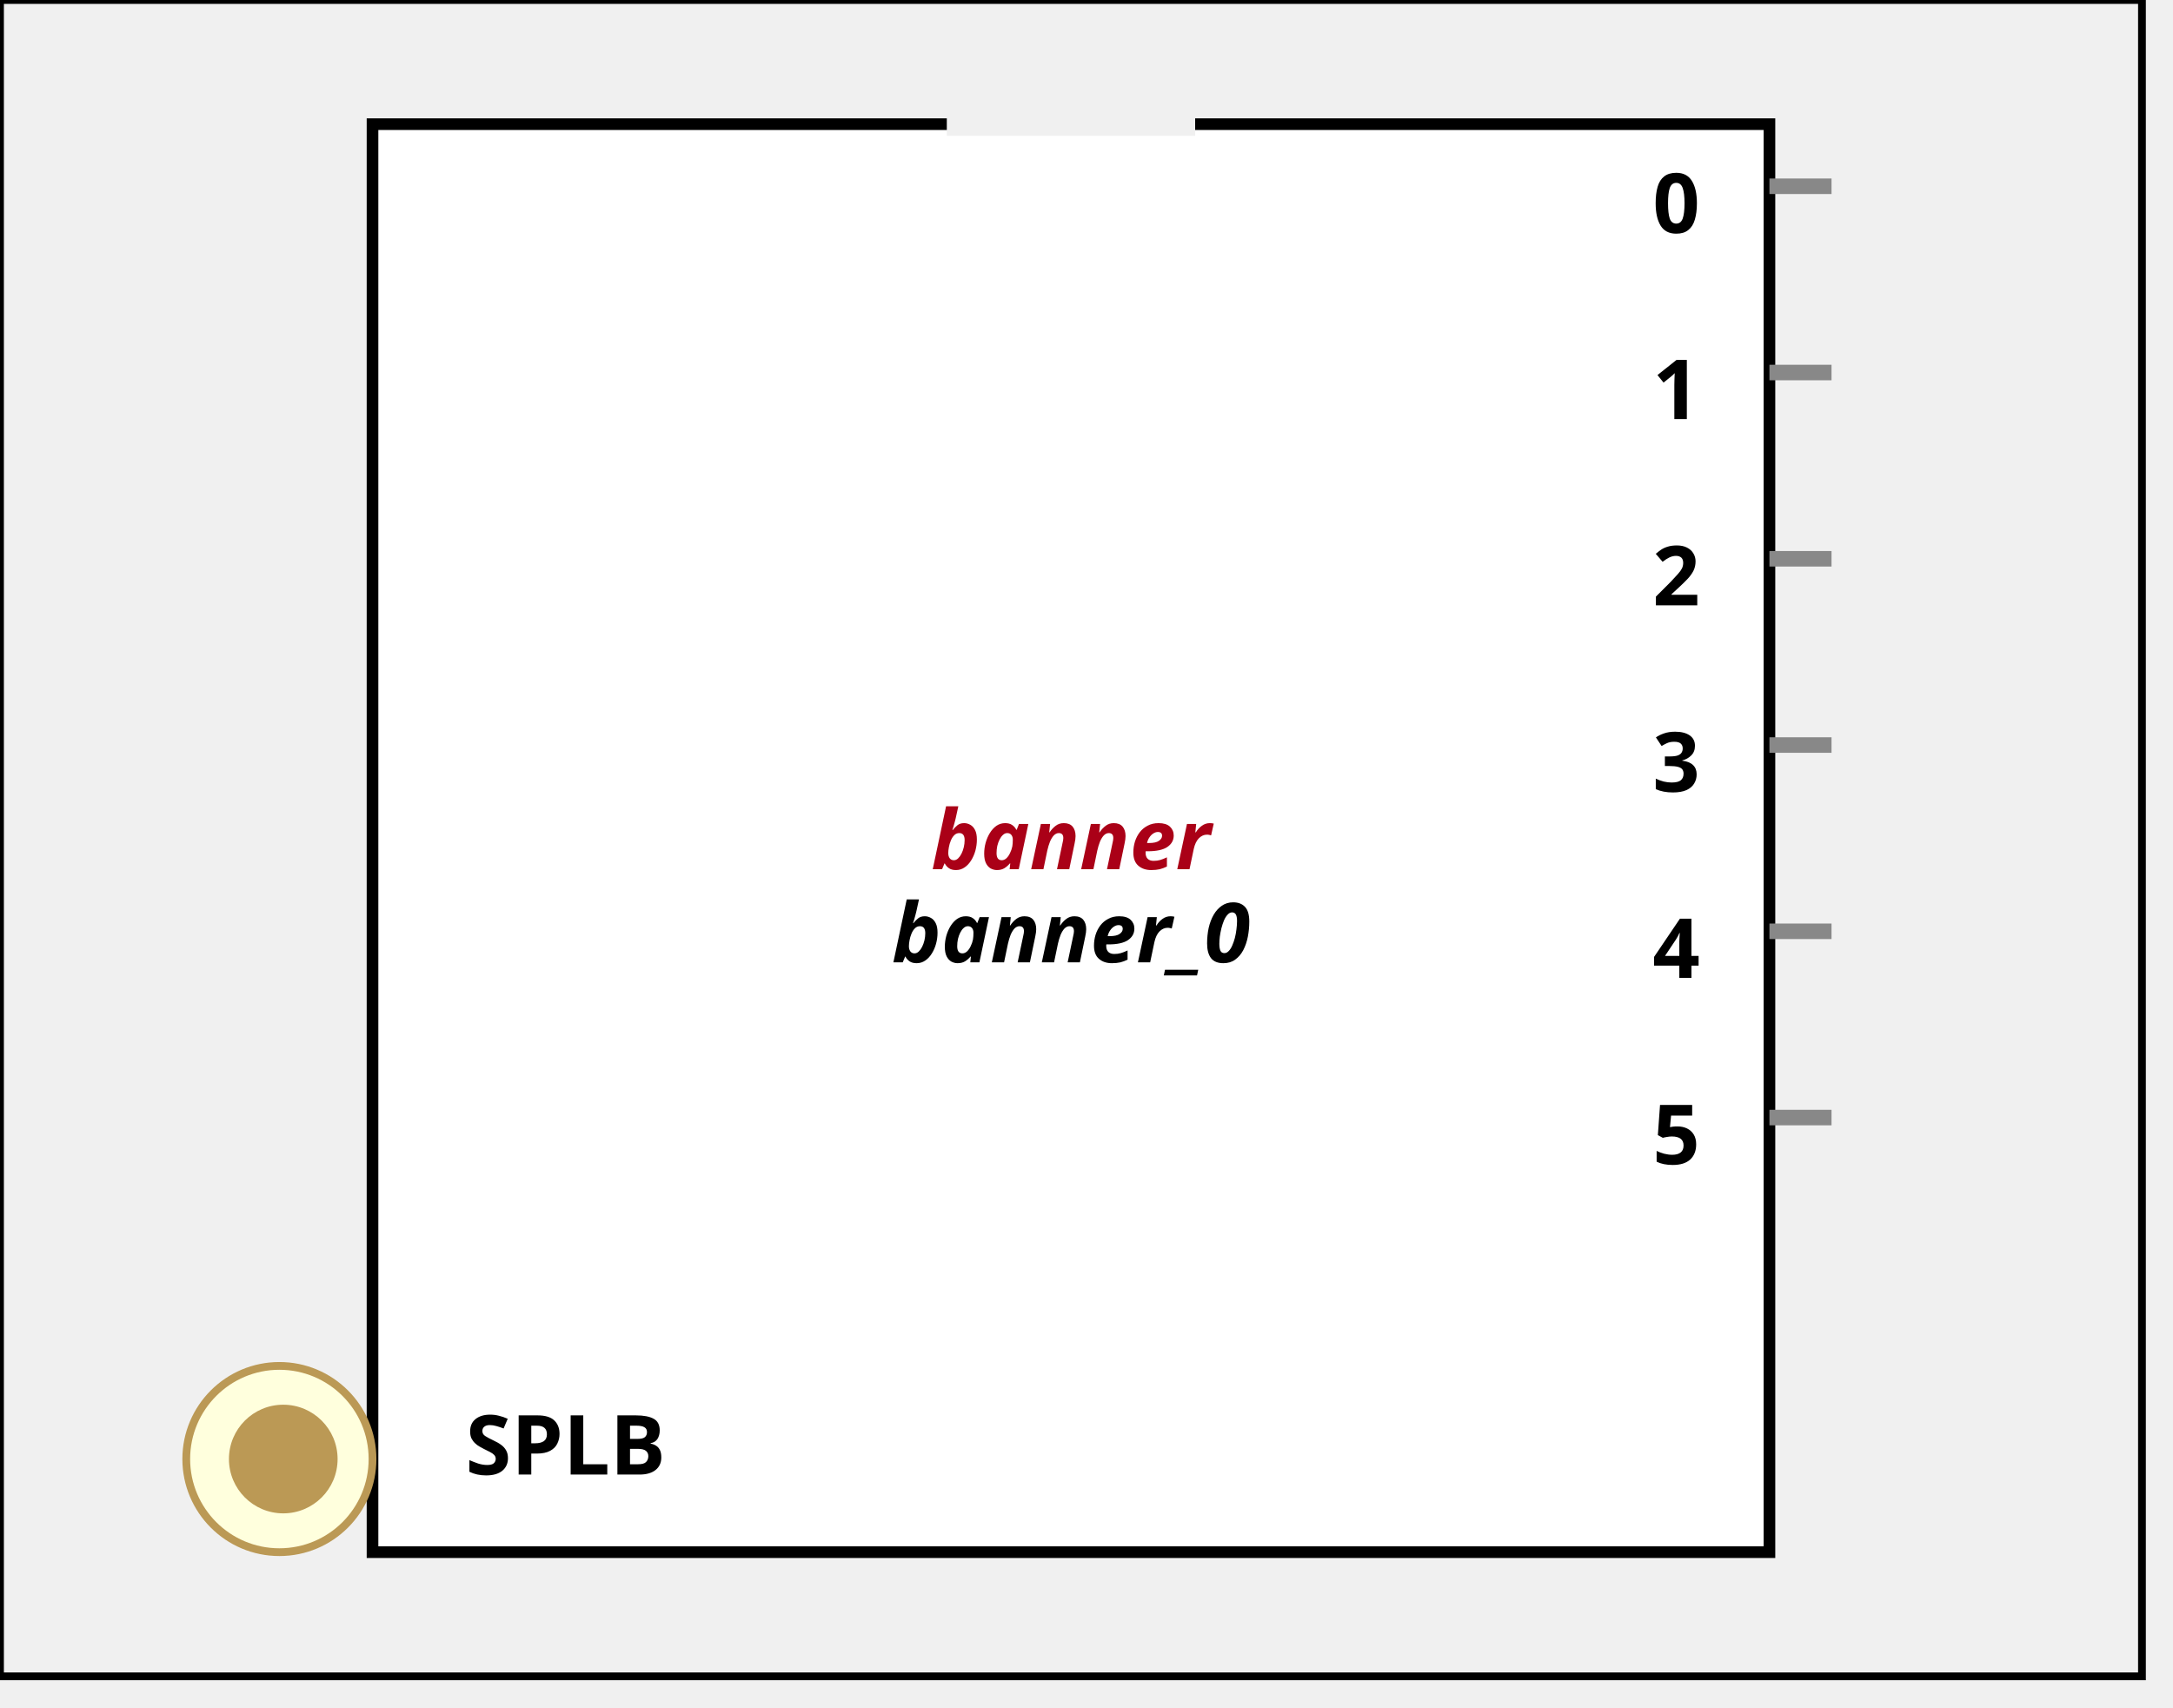
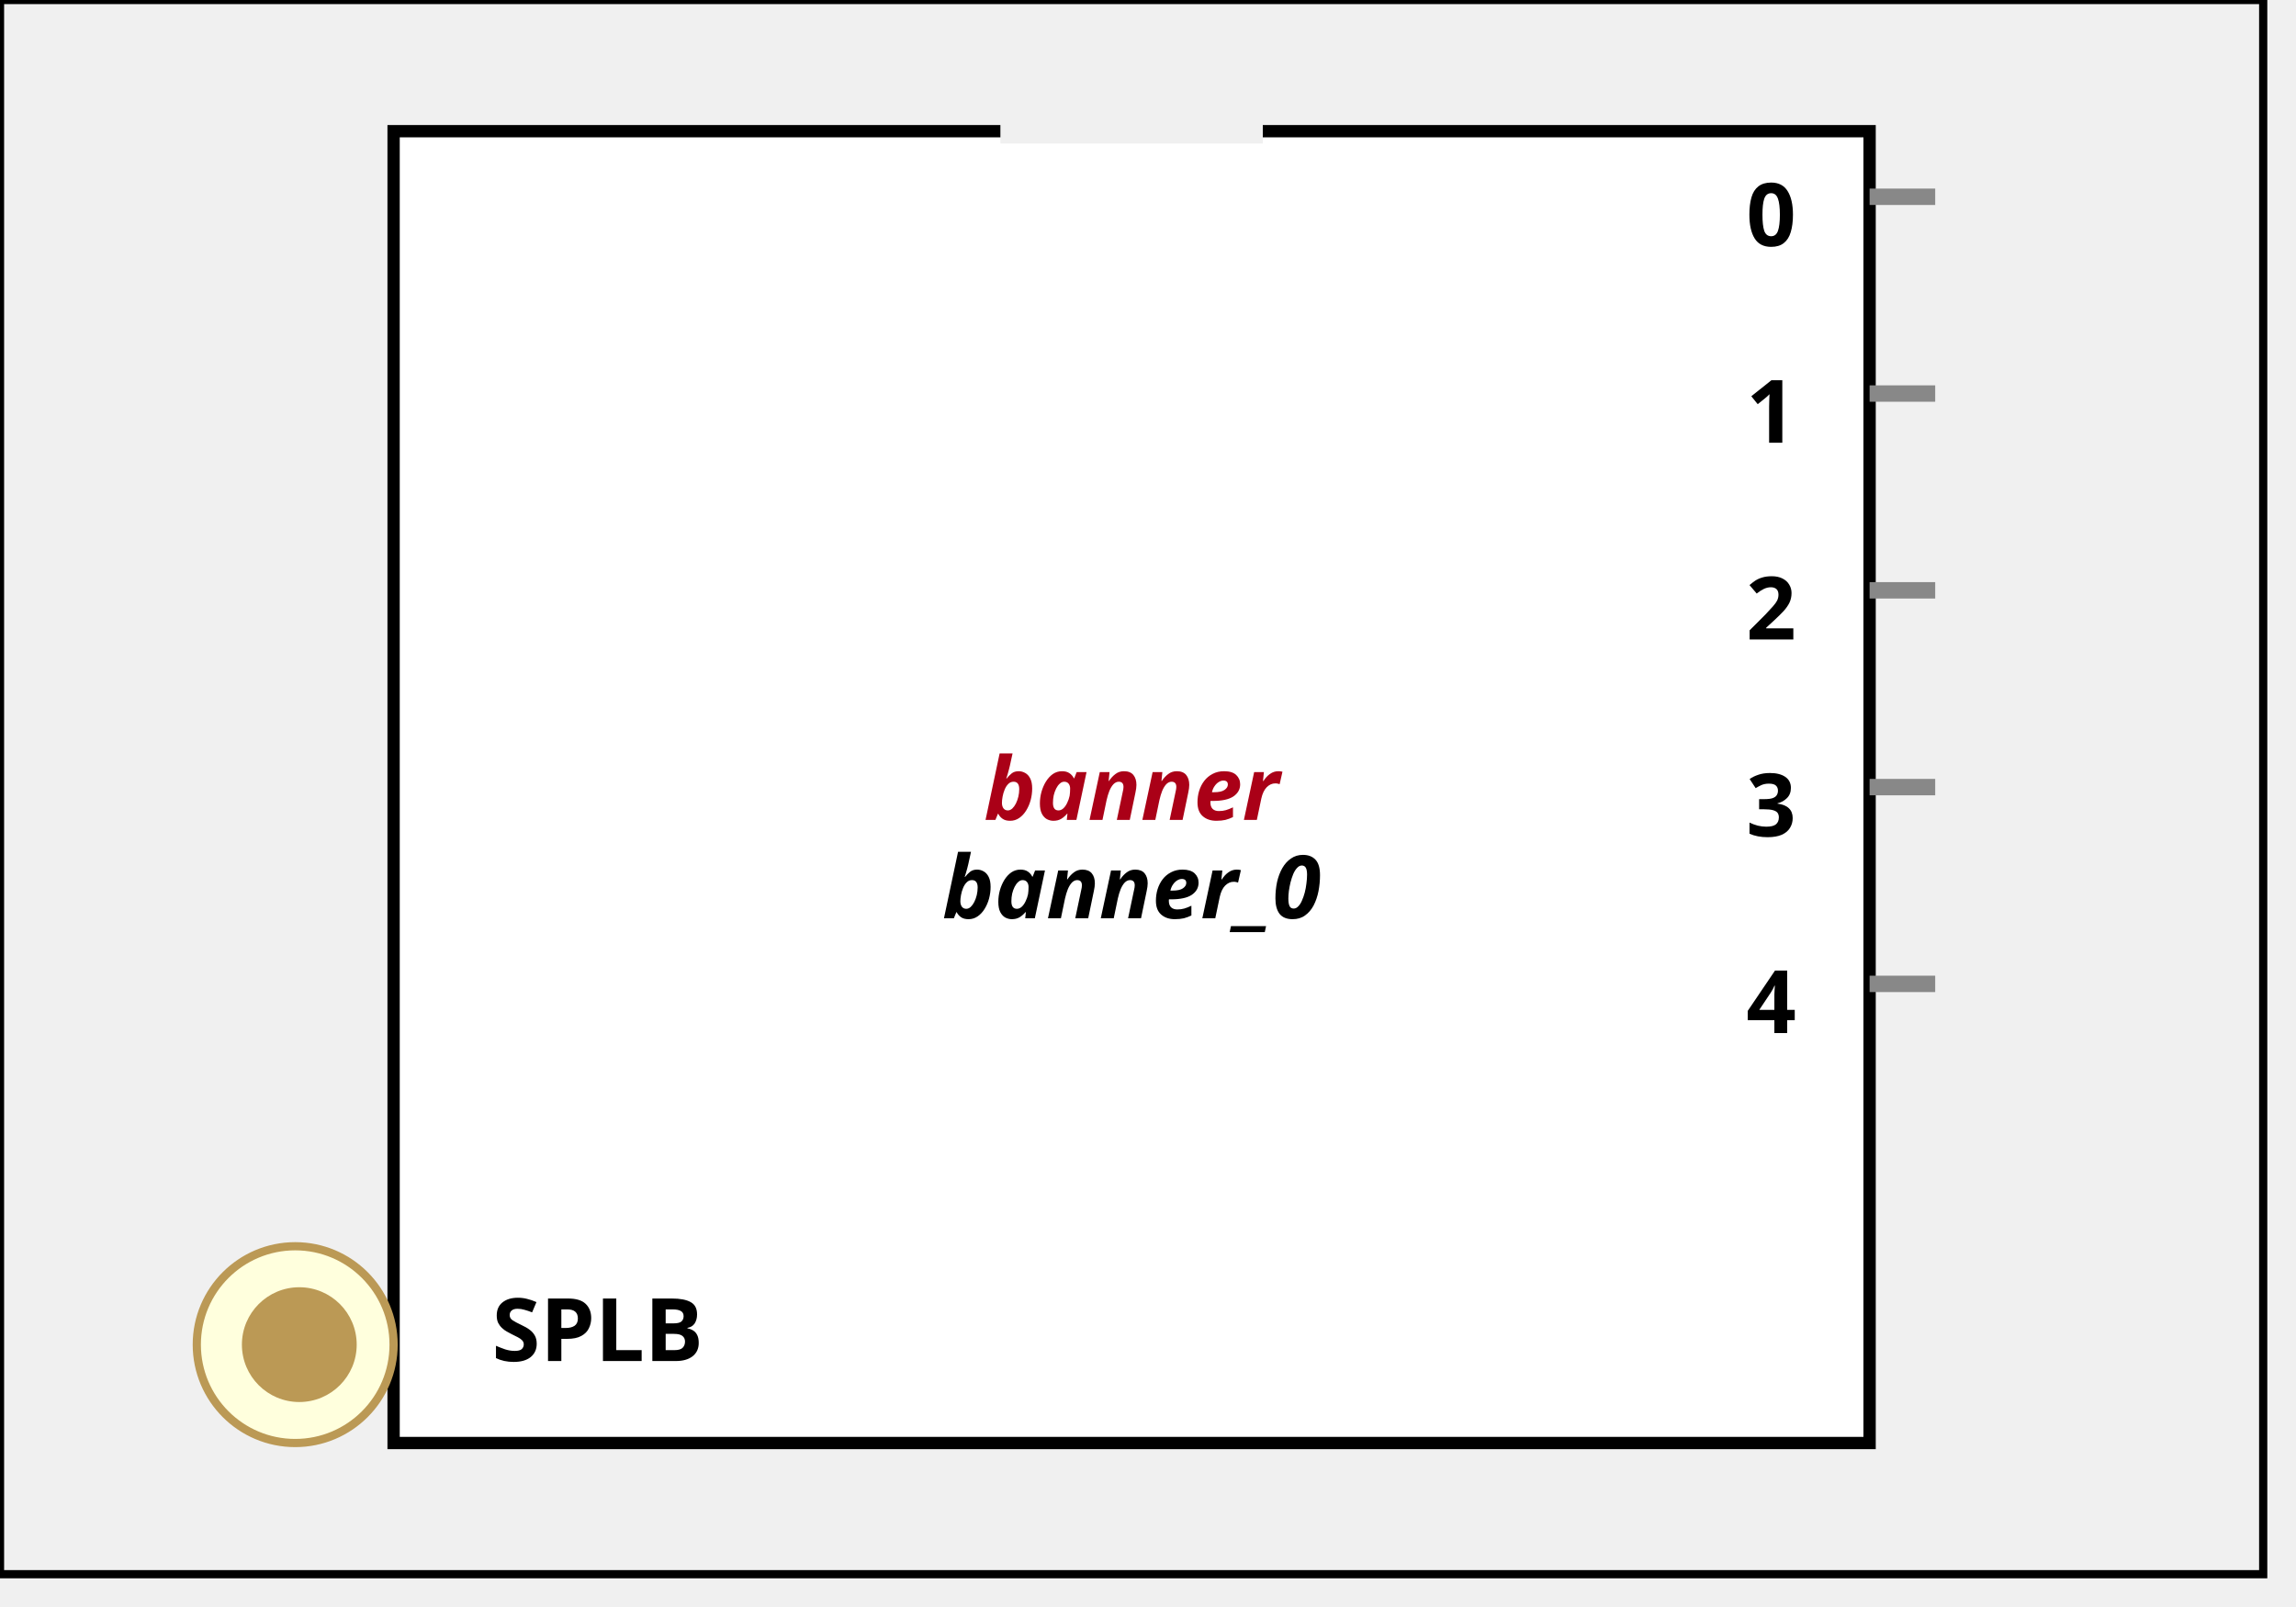
- <svg xmlns:xlink="http://www.w3.org/1999/xlink" width="280" height="220">
+ <svg xmlns:xlink="http://www.w3.org/1999/xlink" width="280" height="196">
  <defs>
    <g id="XIL_BifLabel">
      <rect x="0" y="0" rx="3" ry="3" width="32" height="16" style="fill:#990066; stroke:black; stroke-width:1" />
    </g>
    <g id="XIL_busconn_TARGET">
      <circle cx="12" cy="12" r="12" style="fill:#CC3399; stroke:#990066; stroke-width:1" />
      <circle cx="12.5" cy="12" r="7" style="fill:#990066; stroke:none;" />
    </g>
    <g id="XIL_busconn_INITIATOR">
      <rect x="0" y="0" width="24" height="24" style="fill:#CC3399; stroke:#990066; stroke-width:1" />
      <rect x="5.5" y="5" width="14" height="14" style="fill:#990066; stroke:none;" />
    </g>
    <g id="PLBV46_BifLabel">
      <rect x="0" y="0" rx="3" ry="3" width="32" height="16" style="fill:#BB9955; stroke:black; stroke-width:1" />
    </g>
    <g id="PLBV46_busconn_SLAVE">
      <circle cx="12" cy="12" r="12" style="fill:#FFFFDD; stroke:#BB9955; stroke-width:1" />
      <circle cx="12.5" cy="12" r="7" style="fill:#BB9955; stroke:none;" />
    </g>
    <g id="PLBV46_busconn_MASTER">
      <rect x="0" y="0" width="24" height="24" style="fill:#FFFFDD; stroke:#BB9955; stroke-width:1" />
      <rect x="5.5" y="5" width="14" height="14" style="fill:#BB9955; stroke:none;" />
    </g>
    <g id="KEY_BifLabel">
      <rect x="0" y="0" rx="3" ry="3" width="32" height="16" style="fill:#444444; stroke:black; stroke-width:1" />
    </g>
    <g id="KEY_busconn_SLAVE">
      <circle cx="12" cy="12" r="12" style="fill:#888888; stroke:#444444; stroke-width:1" />
      <circle cx="12.5" cy="12" r="7" style="fill:#444444; stroke:none;" />
    </g>
    <g id="KEY_busconn_MASTER">
      <rect x="0" y="0" width="24" height="24" style="fill:#888888; stroke:#444444; stroke-width:1" />
      <rect x="5.5" y="5" width="14" height="14" style="fill:#444444; stroke:none;" />
    </g>
    <g id="KEY_busconn_MASTER_SLAVE">
      <circle cx="12" cy="12" r="12" style="fill:#888888; stroke:#444444; stroke-width:1" />
      <circle cx="12.5" cy="12" r="7" style="fill:#444444; stroke:none;" />
      <rect x="0" y="12" width="24" height="12" style="fill:#888888; stroke:#444444; stroke-width:1" />
      <rect x="5.5" y="12" width="14" height="7" style="fill:#444444; stroke:none;" />
    </g>
    <g id="KEY_busconn_TARGET">
      <circle cx="12" cy="12" r="12" style="fill:#888888; stroke:#444444; stroke-width:1" />
      <circle cx="12.5" cy="12" r="7" style="fill:#444444; stroke:none;" />
    </g>
    <g id="KEY_busconn_INITIATOR">
      <rect x="0" y="0" width="24" height="24" style="fill:#888888; stroke:#444444; stroke-width:1" />
      <rect x="5.5" y="5" width="14" height="14" style="fill:#444444; stroke:none;" />
    </g>
    <g id="KEY_busconn_MONITOR">
      <rect x="0" y="0.5" width="24" height="7" style="fill:#444444; stroke:none;" />
      <rect x="0" y="16" width="24" height="7" style="fill:#444444; stroke:none;" />
    </g>
    <g id="KEY_busconn_USER">
      <circle cx="12" cy="12" r="12" style="fill:#888888; stroke:#444444; stroke-width:1" />
      <circle cx="12.5" cy="12" r="7" style="fill:#444444; stroke:none;" />
    </g>
    <g id="KEY_busconn_TRANSPARENT">
      <circle cx="12" cy="12" r="12" style="fill:#FFFFFF; stroke:#444444; stroke-width:1" />
      <circle cx="12.5" cy="12" r="7" style="fill:#FFFFFF; stroke:none;" />
    </g>
    <g id="HCurve" overflow="visible">
      <path d="m 0  0,      a 16 16, 0,0,0, 32,0,     z" style="fill:#F0F0F0;fill-opacity:1;stroke:black;stroke-width:1.5" />
      <line x1="0" y1="0" x2="32" y2="0" style="stroke:#F0F0F0;stroke-width:3" />
    </g>
    <g id="IPD_StandardBody">
-       <rect x="0" y="0" width="276" height="216" style="fill:#F0F0F0;fill-opacity: 1.0; stroke:#000000; stroke-width:1" />
-       <rect x="48" y="16" width="180" height="184" style="fill:#FFFFFF; fill-opacity: 1.0; stroke:#000000; stroke-width:1.5" />
+       <rect x="0" y="0" width="276" height="192" style="fill:#F0F0F0;fill-opacity: 1.0; stroke:#000000; stroke-width:1" />
+       <rect x="48" y="16" width="180" height="160" style="fill:#FFFFFF; fill-opacity: 1.0; stroke:#000000; stroke-width:1.5" />
      <use x="122" y="16" xlink:href="#HCurve" />
    </g>
    <g id="IPD_PORT">
      <rect width="8" height="8" style="fill:#888888;stroke-width:1;stroke:black;" />
    </g>
    <g id="IPD_SPort">
      <line x1="0" y1="0" x2="8" y2="0" style="stroke:#888888;stroke-width:2;stroke-opacity:1" />
    </g>
    <g id="IPD_PortClk">
      <line x1="0" y1="0" x2="7" y2="3" style="stroke:#000000;stroke-width:1;stroke-opacity:1" />
      <line x1="7" y1="3" x2="0" y2="7" style="stroke:#000000;stroke-width:1;stroke-opacity:1" />
    </g>
  </defs>
  <use x="0" y="0" xlink:href="#IPD_StandardBody" />
-   <text x="138" y="112" fill="#AA0017" stroke="none" font-size="8pt" font-style="italic" font-weight="bold" text-anchor="middle" font-family="Verdana Arial Helvetica san-serif">banner</text>
-   <text x="138" y="124" fill="#000000" stroke="none" font-size="8pt" font-style="italic" font-weight="bold" text-anchor="middle" font-family="Courier Arial Helvetica san-serif">banner_0</text>
+   <text x="138" y="100" fill="#AA0017" stroke="none" font-size="8pt" font-style="italic" font-weight="bold" text-anchor="middle" font-family="Verdana Arial Helvetica san-serif">banner</text>
+   <text x="138" y="112" fill="#000000" stroke="none" font-size="8pt" font-style="italic" font-weight="bold" text-anchor="middle" font-family="Courier Arial Helvetica san-serif">banner_0</text>
  <use x="228" y="24" xlink:href="#IPD_SPort" />
  <text x="216" y="30" fill="#000000" stroke="none" font-size="8pt" font-style="normal" font-weight="bold" text-anchor="middle" font-family="Verdana Arial Helvetica san-serif">0</text>
  <use x="228" y="48" xlink:href="#IPD_SPort" />
  <text x="216" y="54" fill="#000000" stroke="none" font-size="8pt" font-style="normal" font-weight="bold" text-anchor="middle" font-family="Verdana Arial Helvetica san-serif">1</text>
  <use x="228" y="72" xlink:href="#IPD_SPort" />
  <text x="216" y="78" fill="#000000" stroke="none" font-size="8pt" font-style="normal" font-weight="bold" text-anchor="middle" font-family="Verdana Arial Helvetica san-serif">2</text>
  <use x="228" y="96" xlink:href="#IPD_SPort" />
  <text x="216" y="102" fill="#000000" stroke="none" font-size="8pt" font-style="normal" font-weight="bold" text-anchor="middle" font-family="Verdana Arial Helvetica san-serif">3</text>
  <use x="228" y="120" xlink:href="#IPD_SPort" />
  <text x="216" y="126" fill="#000000" stroke="none" font-size="8pt" font-style="normal" font-weight="bold" text-anchor="middle" font-family="Verdana Arial Helvetica san-serif">4</text>
-   <use x="228" y="144" xlink:href="#IPD_SPort" />
-   <text x="216" y="150" fill="#000000" stroke="none" font-size="8pt" font-style="normal" font-weight="bold" text-anchor="middle" font-family="Verdana Arial Helvetica san-serif">5</text>
-   <use x="24" y="176" xlink:href="#PLBV46_busconn_SLAVE" />
-   <text x="60" y="190" fill="#000000" stroke="none" font-size="8pt" font-style="normal" font-weight="bold" font-family="Verdana Arial Helvetica san-serif">SPLB</text>
+   <use x="24" y="152" xlink:href="#PLBV46_busconn_SLAVE" />
+   <text x="60" y="166" fill="#000000" stroke="none" font-size="8pt" font-style="normal" font-weight="bold" font-family="Verdana Arial Helvetica san-serif">SPLB</text>
</svg>
